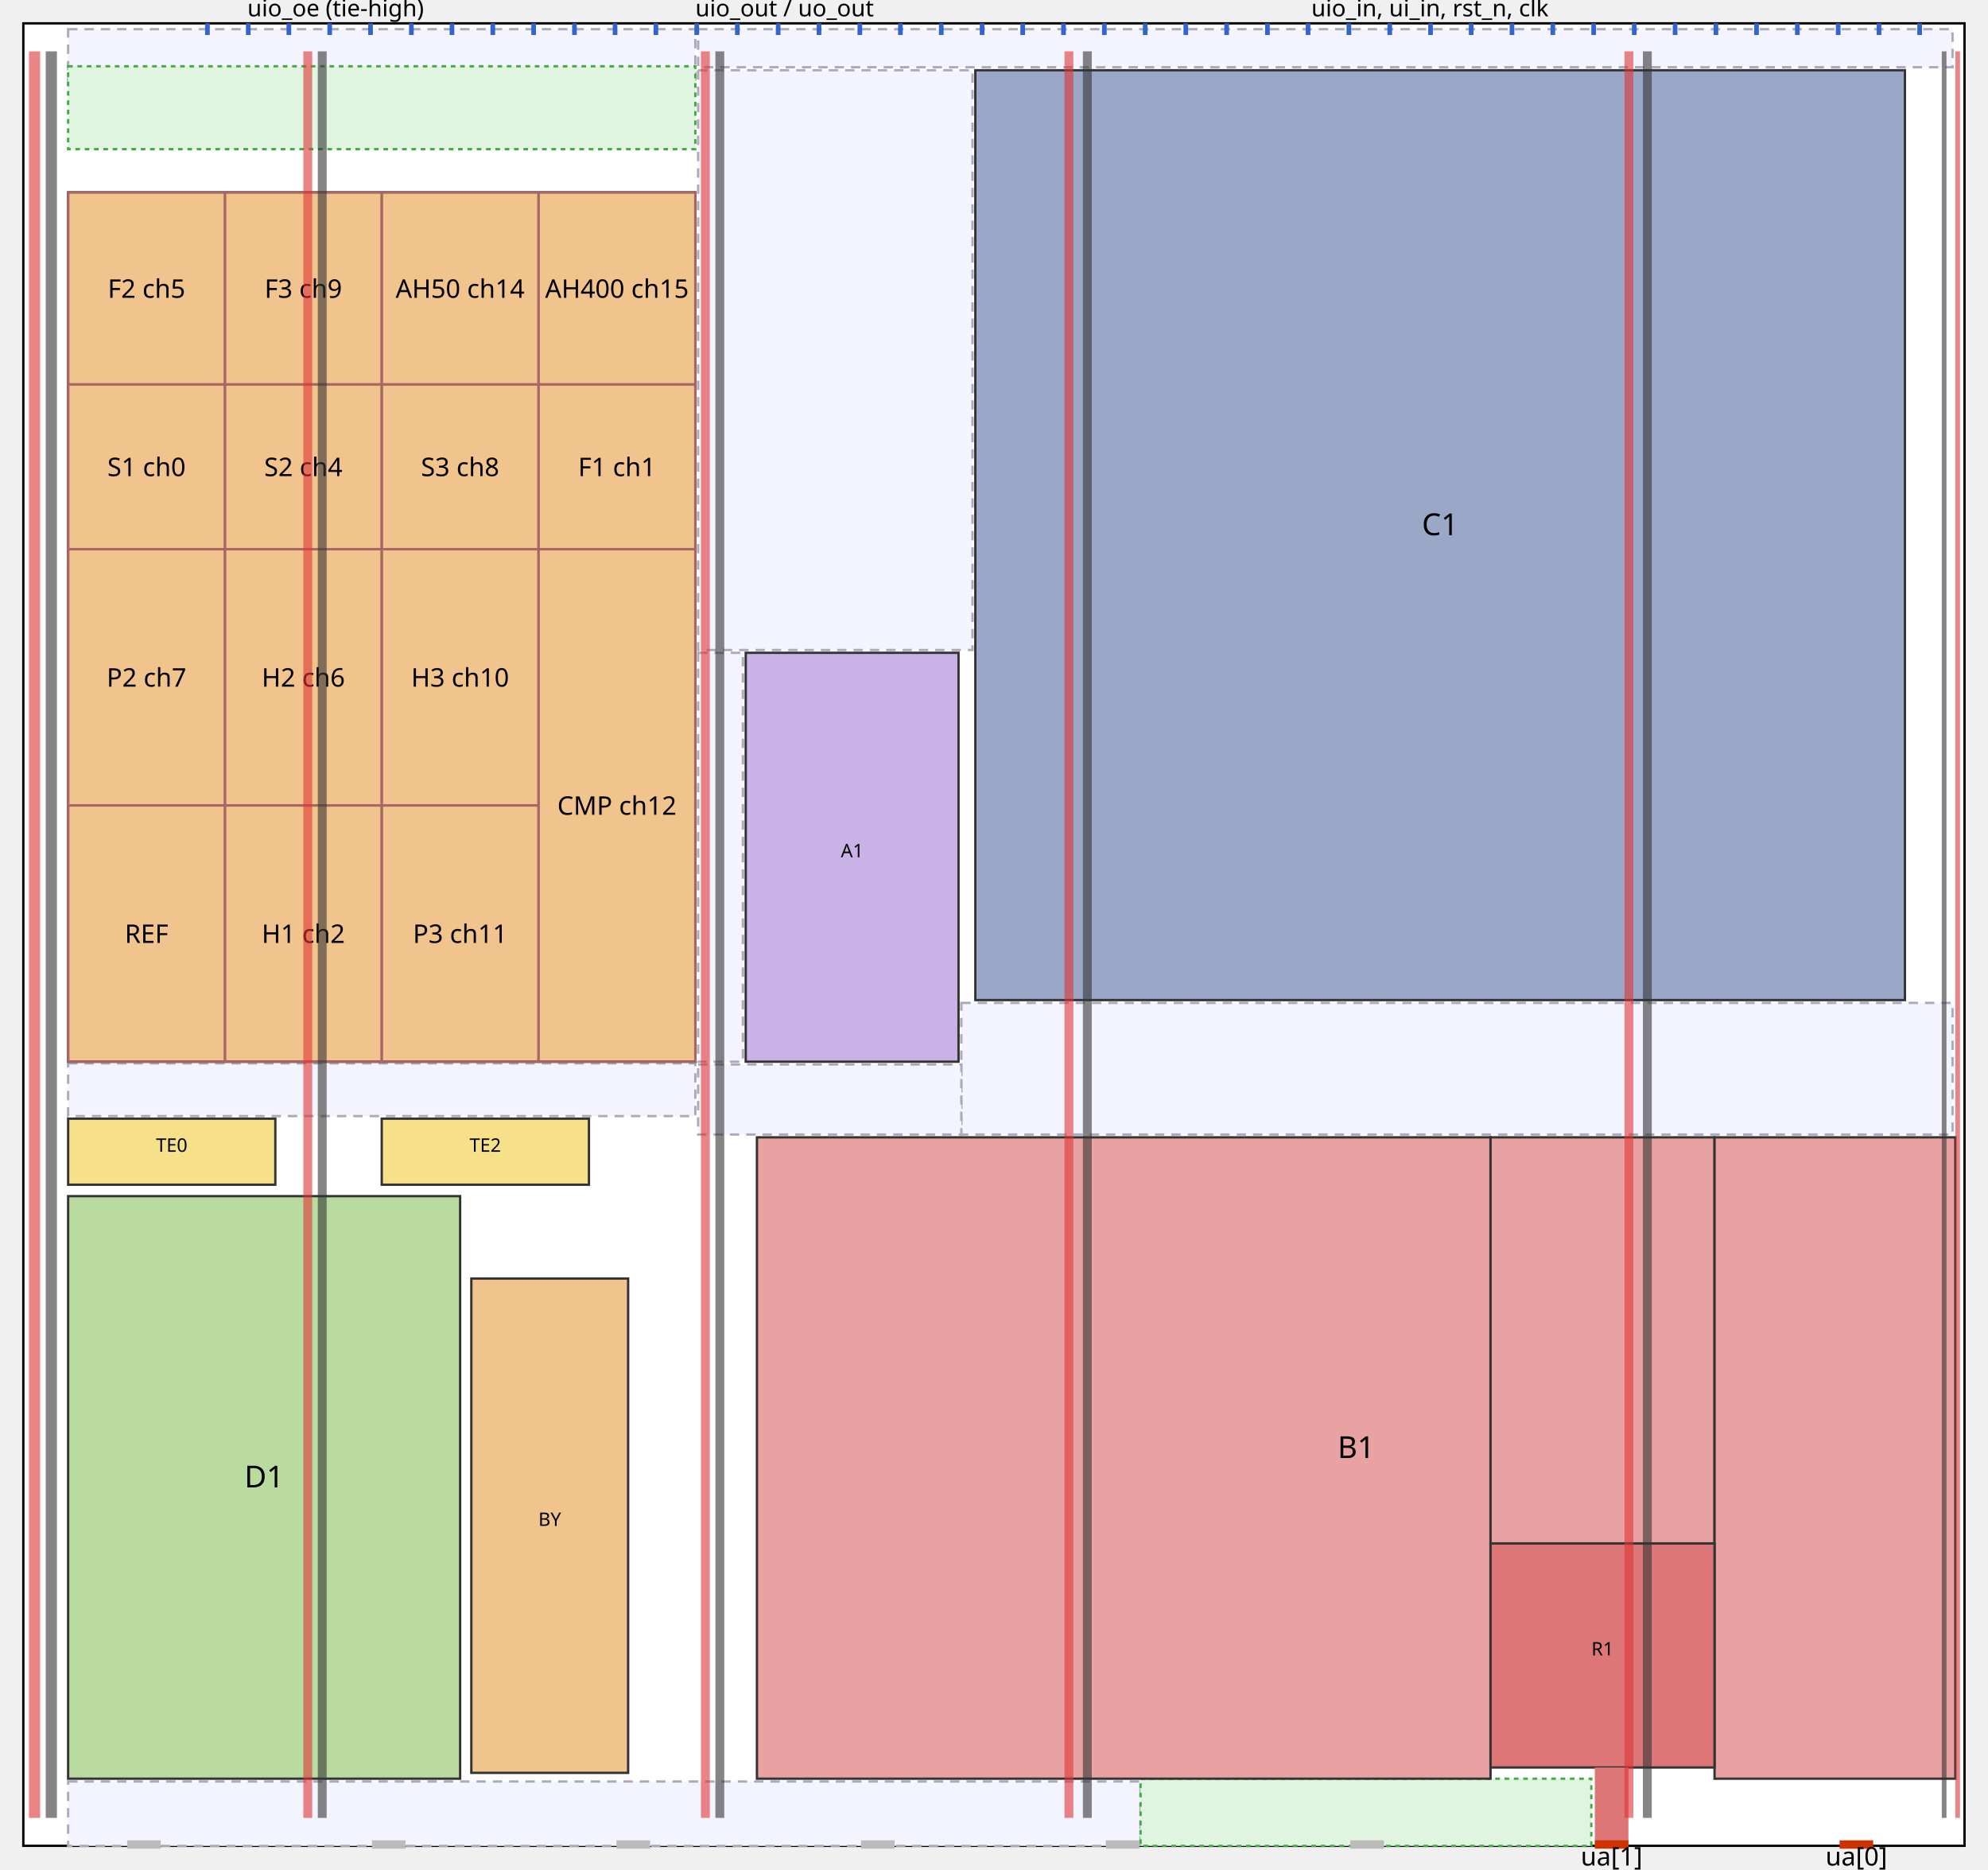
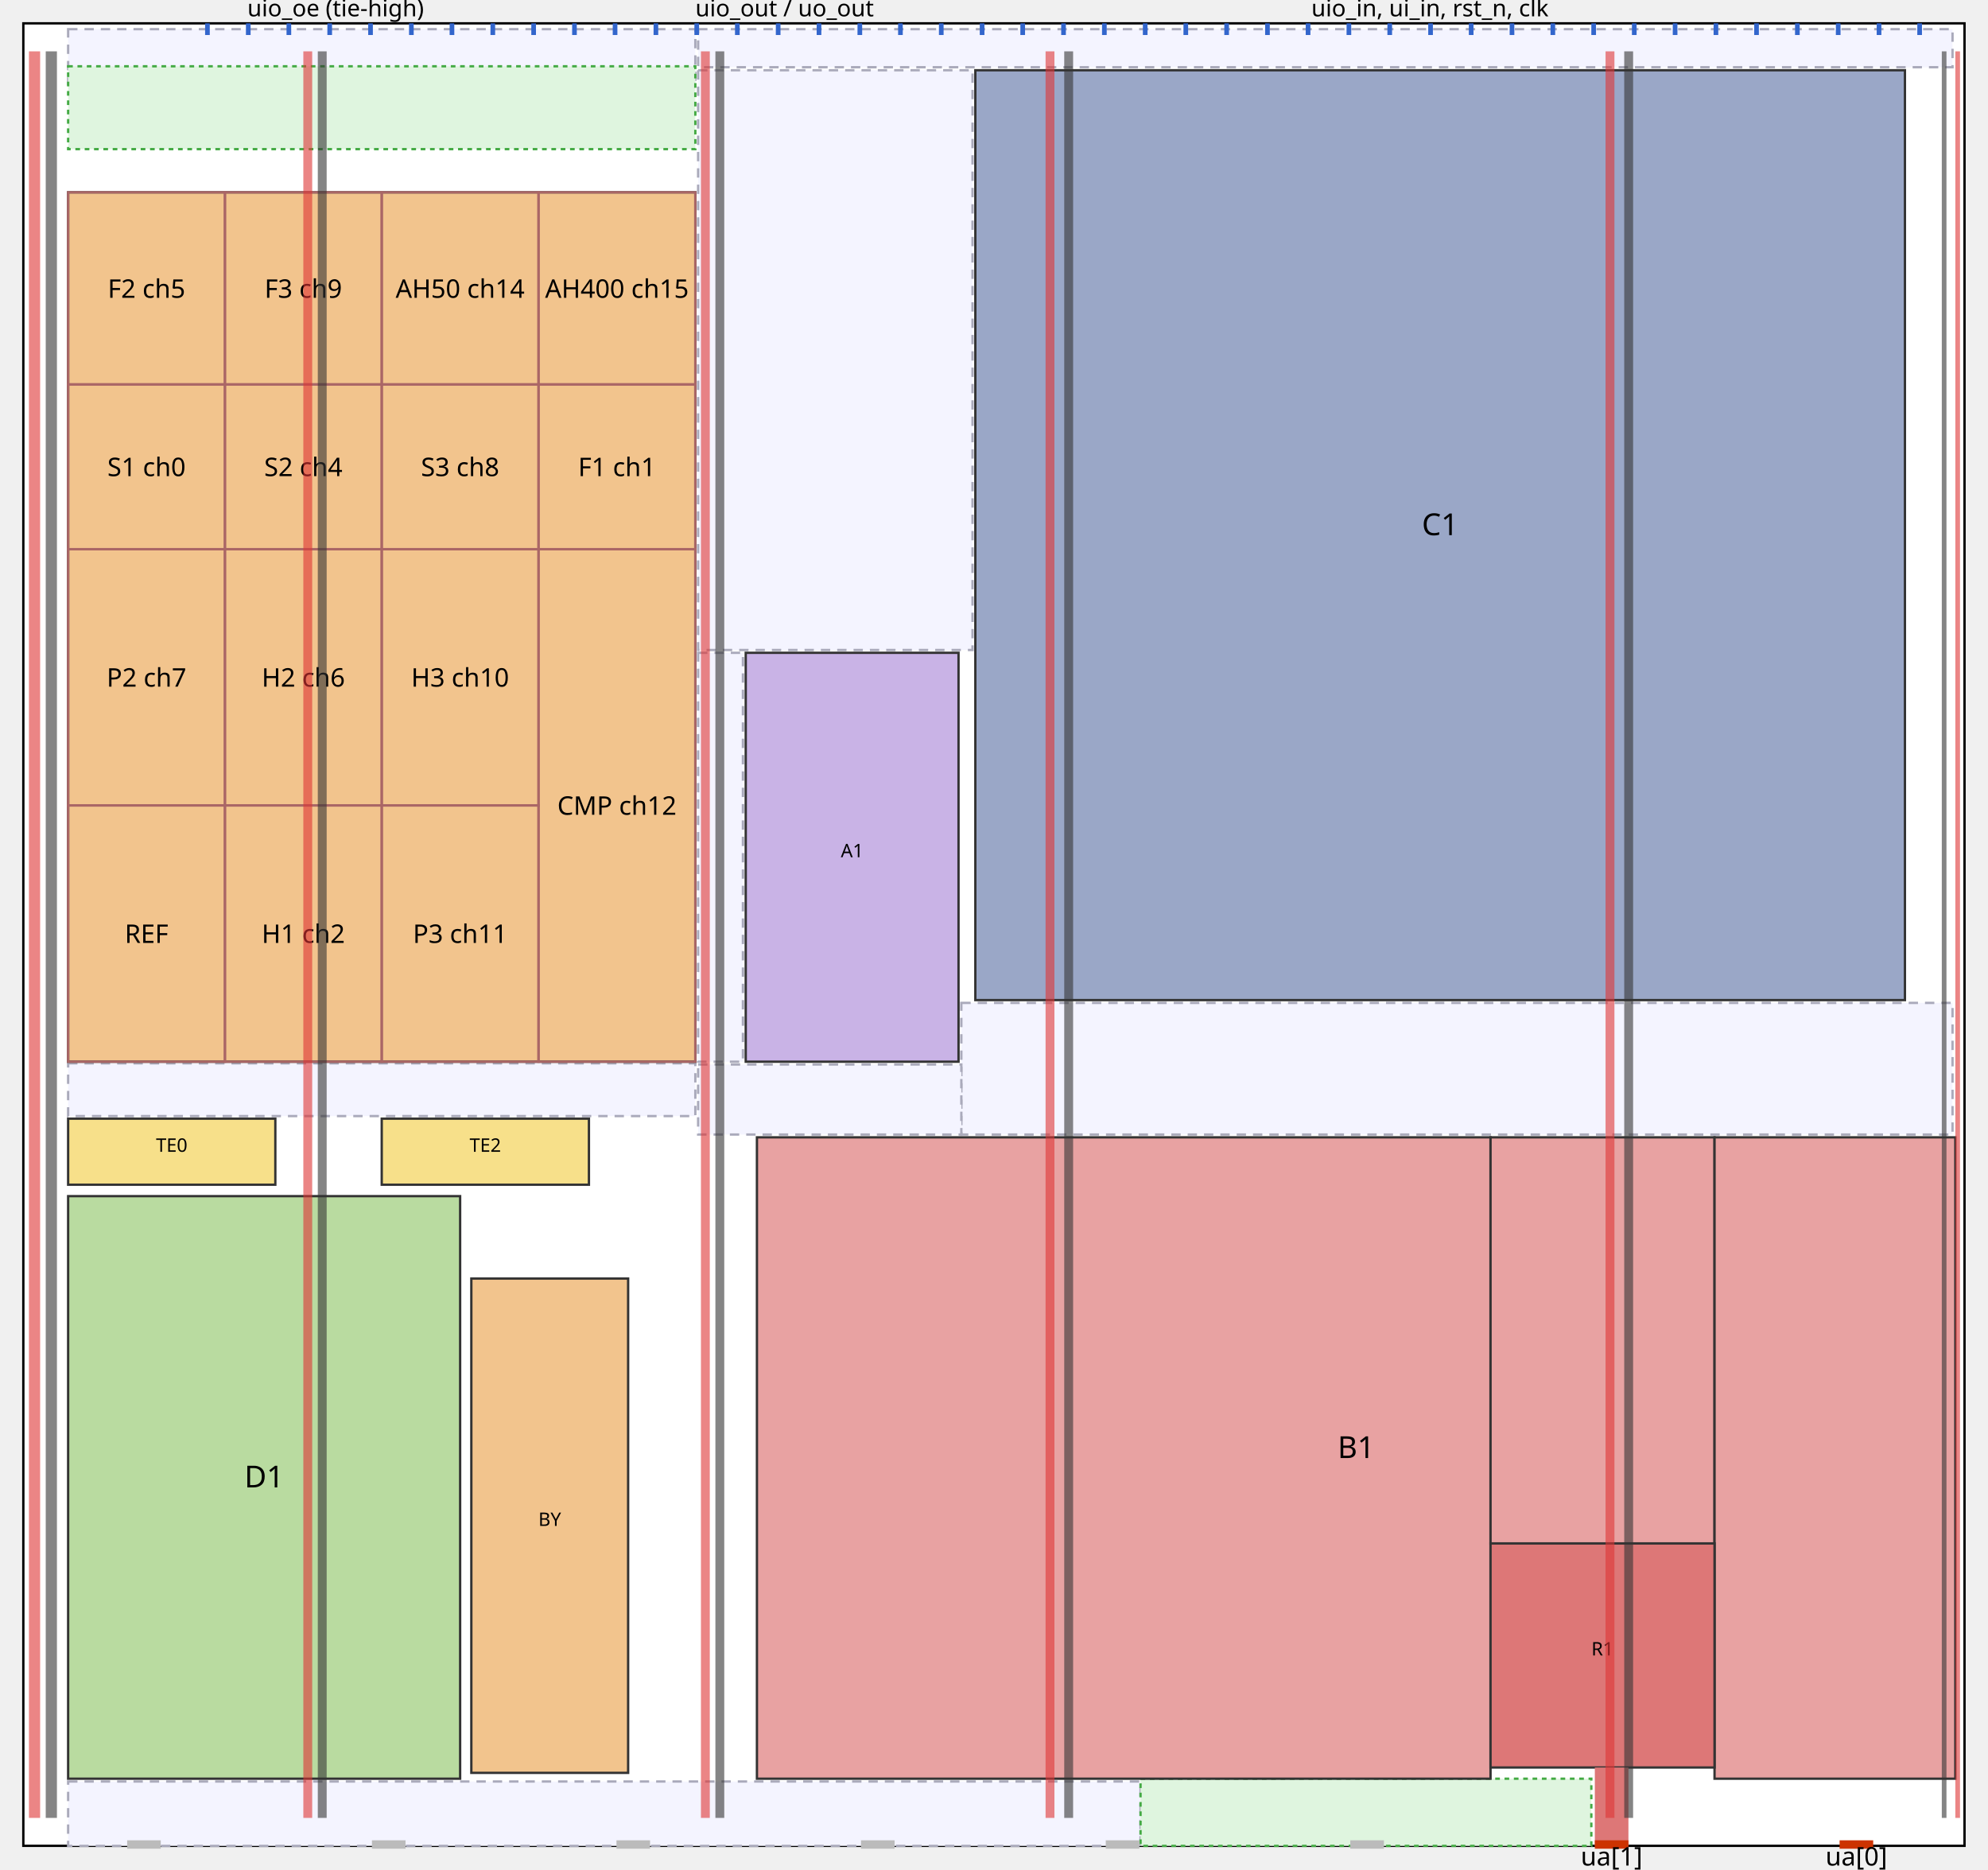
<svg xmlns="http://www.w3.org/2000/svg" width="852" height="801" viewBox="-10 -10 852 801" font-family="sans-serif">
  <rect x="0" y="0" width="831.936" height="780.864" fill="white" stroke="black" />
  <rect x="19.2" y="753.3" width="459.6" height="27.6" fill="#f4f4ff" stroke="#aab" stroke-dasharray="4 3" />
  <rect x="19.2" y="445.6" width="268.8" height="22.6" fill="#f4f4ff" stroke="#aab" stroke-dasharray="4 3" />
  <rect x="402.0" y="419.7" width="424.8" height="56.4" fill="#f4f4ff" stroke="#aab" stroke-dasharray="4 3" />
  <rect x="289.2" y="446.1" width="112.8" height="30.0" fill="#f4f4ff" stroke="#aab" stroke-dasharray="4 3" />
  <rect x="289.2" y="269.7" width="19.2" height="175.2" fill="#f4f4ff" stroke="#aab" stroke-dasharray="4 3" />
  <rect x="289.2" y="20.1" width="117.6" height="248.4" fill="#f4f4ff" stroke="#aab" stroke-dasharray="4 3" />
  <rect x="19.2" y="2.5" width="268.8" height="23.5" fill="#f4f4ff" stroke="#aab" stroke-dasharray="4 3" />
  <rect x="289.2" y="2.5" width="537.6" height="16.3" fill="#f4f4ff" stroke="#aab" stroke-dasharray="4 3" />
  <rect x="19.2" y="18.4" width="268.8" height="35.5" fill="#dff5df" stroke="#4a4" stroke-dasharray="2 2" />
  <rect x="478.8" y="752.1" width="193.2" height="28.8" fill="#dff5df" stroke="#4a4" stroke-dasharray="2 2" />
  <rect x="408.0" y="20.1" width="398.4" height="398.4" fill="#9aa7c7" stroke="#333" />
  <text x="607.2" y="219.3" font-size="13" text-anchor="middle">C1</text>
  <rect x="19.2" y="72.4" width="268.8" height="372.5" fill="#f2c48d" stroke="#333" />
  <rect x="19.2" y="502.5" width="168.0" height="249.6" fill="#b9dba0" stroke="#333" />
  <text x="103.2" y="627.3" font-size="13" text-anchor="middle">D1</text>
  <rect x="314.4" y="477.3" width="314.4" height="274.8" fill="#e8a2a2" stroke="#333" />
  <rect x="628.8" y="477.3" width="96.0" height="174.0" fill="#e8a2a2" stroke="#333" />
  <rect x="724.8" y="477.3" width="103.2" height="274.8" fill="#e8a2a2" stroke="#333" />
  <text x="571.2" y="614.7" font-size="13" text-anchor="middle">B1</text>
  <rect x="628.8" y="651.3" width="96.0" height="96.0" fill="#d77" stroke="#333" />
  <text x="676.8" y="699.3" font-size="8" text-anchor="middle">R1</text>
  <rect x="309.6" y="269.7" width="91.2" height="175.2" fill="#c9b3e6" stroke="#333" />
  <text x="355.2" y="357.3" font-size="8" text-anchor="middle">A1</text>
  <rect x="19.2" y="469.3" width="88.8" height="28.3" fill="#f7e08a" stroke="#333" />
  <text x="63.6" y="483.5" font-size="8" text-anchor="middle">TE0</text>
  <rect x="153.6" y="469.3" width="88.8" height="28.3" fill="#f7e08a" stroke="#333" />
  <text x="198.0" y="483.5" font-size="8" text-anchor="middle">TE2</text>
  <rect x="192.0" y="537.8" width="67.2" height="211.8" fill="#f2c48d" stroke="#333" />
  <text x="225.6" y="643.8" font-size="8" text-anchor="middle">BY</text>
  <rect x="673.5" y="747.3" width="14.4" height="33.6" fill="#d77" />
  <rect x="19.2" y="72.4" width="67.2" height="82.3" fill="none" stroke="#a66" />
  <text x="52.8" y="117.6" font-size="11" text-anchor="middle">F2 ch5</text>
  <rect x="86.4" y="72.4" width="67.2" height="82.3" fill="none" stroke="#a66" />
  <text x="120.0" y="117.6" font-size="11" text-anchor="middle">F3 ch9</text>
  <rect x="153.6" y="72.4" width="67.2" height="82.3" fill="none" stroke="#a66" />
  <text x="187.2" y="117.6" font-size="11" text-anchor="middle">AH50 ch14</text>
  <rect x="220.8" y="72.4" width="67.2" height="82.3" fill="none" stroke="#a66" />
  <text x="254.4" y="117.6" font-size="11" text-anchor="middle">AH400 ch15</text>
  <rect x="19.2" y="154.7" width="67.2" height="70.6" fill="none" stroke="#a66" />
  <text x="52.8" y="194.0" font-size="11" text-anchor="middle">S1 ch0</text>
  <rect x="86.4" y="154.7" width="67.2" height="70.6" fill="none" stroke="#a66" />
  <text x="120.0" y="194.0" font-size="11" text-anchor="middle">S2 ch4</text>
  <rect x="153.6" y="154.7" width="67.2" height="70.6" fill="none" stroke="#a66" />
  <text x="187.2" y="194.0" font-size="11" text-anchor="middle">S3 ch8</text>
  <rect x="220.8" y="154.7" width="67.2" height="70.6" fill="none" stroke="#a66" />
  <text x="254.4" y="194.0" font-size="11" text-anchor="middle">F1 ch1</text>
  <rect x="19.2" y="225.3" width="67.2" height="109.8" fill="none" stroke="#a66" />
  <text x="52.8" y="284.2" font-size="11" text-anchor="middle">P2 ch7</text>
  <rect x="86.4" y="225.3" width="67.2" height="109.8" fill="none" stroke="#a66" />
  <text x="120.0" y="284.2" font-size="11" text-anchor="middle">H2 ch6</text>
  <rect x="153.6" y="225.3" width="67.2" height="109.8" fill="none" stroke="#a66" />
  <text x="187.2" y="284.2" font-size="11" text-anchor="middle">H3 ch10</text>
  <rect x="220.8" y="225.3" width="67.2" height="219.6" fill="none" stroke="#a66" />
  <text x="254.4" y="339.1" font-size="11" text-anchor="middle">CMP ch12</text>
  <rect x="19.2" y="335.1" width="67.2" height="109.8" fill="none" stroke="#a66" />
  <text x="52.8" y="394.0" font-size="11" text-anchor="middle">REF</text>
  <rect x="86.4" y="335.1" width="67.2" height="109.8" fill="none" stroke="#a66" />
  <text x="120.0" y="394.0" font-size="11" text-anchor="middle">H1 ch2</text>
  <rect x="153.6" y="335.1" width="67.2" height="109.8" fill="none" stroke="#a66" />
  <text x="187.2" y="394.0" font-size="11" text-anchor="middle">P3 ch11</text>
  <rect x="2.4" y="12.0" width="4.8" height="756.9" fill="#d33" opacity="0.6" />
  <rect x="9.6" y="12.0" width="4.8" height="756.9" fill="#333" opacity="0.6" />
  <rect x="120.0" y="12.0" width="3.8" height="756.9" fill="#d33" opacity="0.6" />
  <rect x="126.2" y="12.0" width="3.8" height="756.9" fill="#333" opacity="0.6" />
  <rect x="290.4" y="12.0" width="3.8" height="756.9" fill="#d33" opacity="0.6" />
  <rect x="296.6" y="12.0" width="3.8" height="756.9" fill="#333" opacity="0.6" />
  <rect x="822.2" y="12.0" width="2.0" height="756.9" fill="#333" opacity="0.6" />
  <rect x="828.0" y="12.0" width="2.0" height="756.9" fill="#d33" opacity="0.6" />
-   <rect x="446.2" y="12.0" width="3.8" height="756.9" fill="#d33" opacity="0.6" />
-   <rect x="454.1" y="12.0" width="3.8" height="756.9" fill="#333" opacity="0.6" />
-   <rect x="686.2" y="12.0" width="3.8" height="756.9" fill="#d33" opacity="0.6" />
-   <rect x="694.1" y="12.0" width="3.8" height="756.9" fill="#333" opacity="0.6" />
+   <rect x="438.1" y="12.0" width="3.8" height="756.9" fill="#d33" opacity="0.6" />
+   <rect x="446.1" y="12.0" width="3.8" height="756.9" fill="#333" opacity="0.6" />
+   <rect x="678.1" y="12.0" width="3.8" height="756.9" fill="#d33" opacity="0.6" />
+   <rect x="686.1" y="12.0" width="3.8" height="756.9" fill="#333" opacity="0.6" />
  <rect x="200.2" y="0.0" width="2" height="5" fill="#36c" />
  <rect x="182.7" y="0.0" width="2" height="5" fill="#36c" />
  <rect x="165.3" y="0.0" width="2" height="5" fill="#36c" />
  <rect x="147.8" y="0.0" width="2" height="5" fill="#36c" />
  <rect x="130.3" y="0.0" width="2" height="5" fill="#36c" />
  <rect x="112.8" y="0.0" width="2" height="5" fill="#36c" />
  <rect x="95.4" y="0.0" width="2" height="5" fill="#36c" />
  <rect x="77.9" y="0.0" width="2" height="5" fill="#36c" />
  <rect x="340.0" y="0.0" width="2" height="5" fill="#36c" />
  <rect x="322.5" y="0.0" width="2" height="5" fill="#36c" />
  <rect x="305.0" y="0.0" width="2" height="5" fill="#36c" />
  <rect x="287.6" y="0.0" width="2" height="5" fill="#36c" />
  <rect x="270.1" y="0.0" width="2" height="5" fill="#36c" />
  <rect x="252.6" y="0.0" width="2" height="5" fill="#36c" />
  <rect x="235.2" y="0.0" width="2" height="5" fill="#36c" />
  <rect x="217.7" y="0.0" width="2" height="5" fill="#36c" />
  <rect x="479.8" y="0.0" width="2" height="5" fill="#36c" />
  <rect x="462.3" y="0.0" width="2" height="5" fill="#36c" />
  <rect x="444.8" y="0.0" width="2" height="5" fill="#36c" />
  <rect x="427.3" y="0.0" width="2" height="5" fill="#36c" />
  <rect x="409.9" y="0.0" width="2" height="5" fill="#36c" />
  <rect x="392.4" y="0.0" width="2" height="5" fill="#36c" />
  <rect x="374.9" y="0.0" width="2" height="5" fill="#36c" />
  <rect x="357.5" y="0.0" width="2" height="5" fill="#36c" />
  <rect x="619.5" y="0.0" width="2" height="5" fill="#36c" />
  <rect x="602.1" y="0.0" width="2" height="5" fill="#36c" />
  <rect x="584.6" y="0.0" width="2" height="5" fill="#36c" />
  <rect x="567.1" y="0.0" width="2" height="5" fill="#36c" />
  <rect x="549.6" y="0.0" width="2" height="5" fill="#36c" />
  <rect x="532.2" y="0.0" width="2" height="5" fill="#36c" />
  <rect x="514.7" y="0.0" width="2" height="5" fill="#36c" />
  <rect x="497.2" y="0.0" width="2" height="5" fill="#36c" />
  <rect x="759.3" y="0.0" width="2" height="5" fill="#36c" />
  <rect x="741.8" y="0.0" width="2" height="5" fill="#36c" />
  <rect x="724.4" y="0.0" width="2" height="5" fill="#36c" />
  <rect x="706.9" y="0.0" width="2" height="5" fill="#36c" />
  <rect x="689.4" y="0.0" width="2" height="5" fill="#36c" />
  <rect x="672.0" y="0.0" width="2" height="5" fill="#36c" />
  <rect x="654.5" y="0.0" width="2" height="5" fill="#36c" />
  <rect x="637.0" y="0.0" width="2" height="5" fill="#36c" />
  <rect x="776.8" y="0.0" width="2" height="5" fill="#36c" />
  <rect x="794.3" y="0.0" width="2" height="5" fill="#36c" />
  <rect x="811.7" y="0.0" width="2" height="5" fill="#36c" />
  <rect x="778.4" y="778.5" width="14.4" height="3.6" fill="#c30" />
  <text x="785.6" y="789.3" font-size="11" text-anchor="middle">ua[0]</text>
  <rect x="673.5" y="778.5" width="14.4" height="3.6" fill="#c30" />
  <text x="680.7" y="789.3" font-size="11" text-anchor="middle">ua[1]</text>
  <rect x="568.7" y="778.5" width="14.4" height="3.6" fill="#bbb" />
  <rect x="463.9" y="778.5" width="14.4" height="3.6" fill="#bbb" />
  <rect x="359.0" y="778.5" width="14.4" height="3.6" fill="#bbb" />
  <rect x="254.2" y="778.5" width="14.4" height="3.6" fill="#bbb" />
  <rect x="149.4" y="778.5" width="14.4" height="3.6" fill="#bbb" />
  <rect x="44.5" y="778.5" width="14.4" height="3.6" fill="#bbb" />
  <text x="96.0" y="-3.0" font-size="10">uio_oe (tie-high)</text>
  <text x="288.0" y="-3.0" font-size="10">uio_out / uo_out</text>
  <text x="552.0" y="-3.0" font-size="10">uio_in, ui_in, rst_n, clk</text>
</svg>
